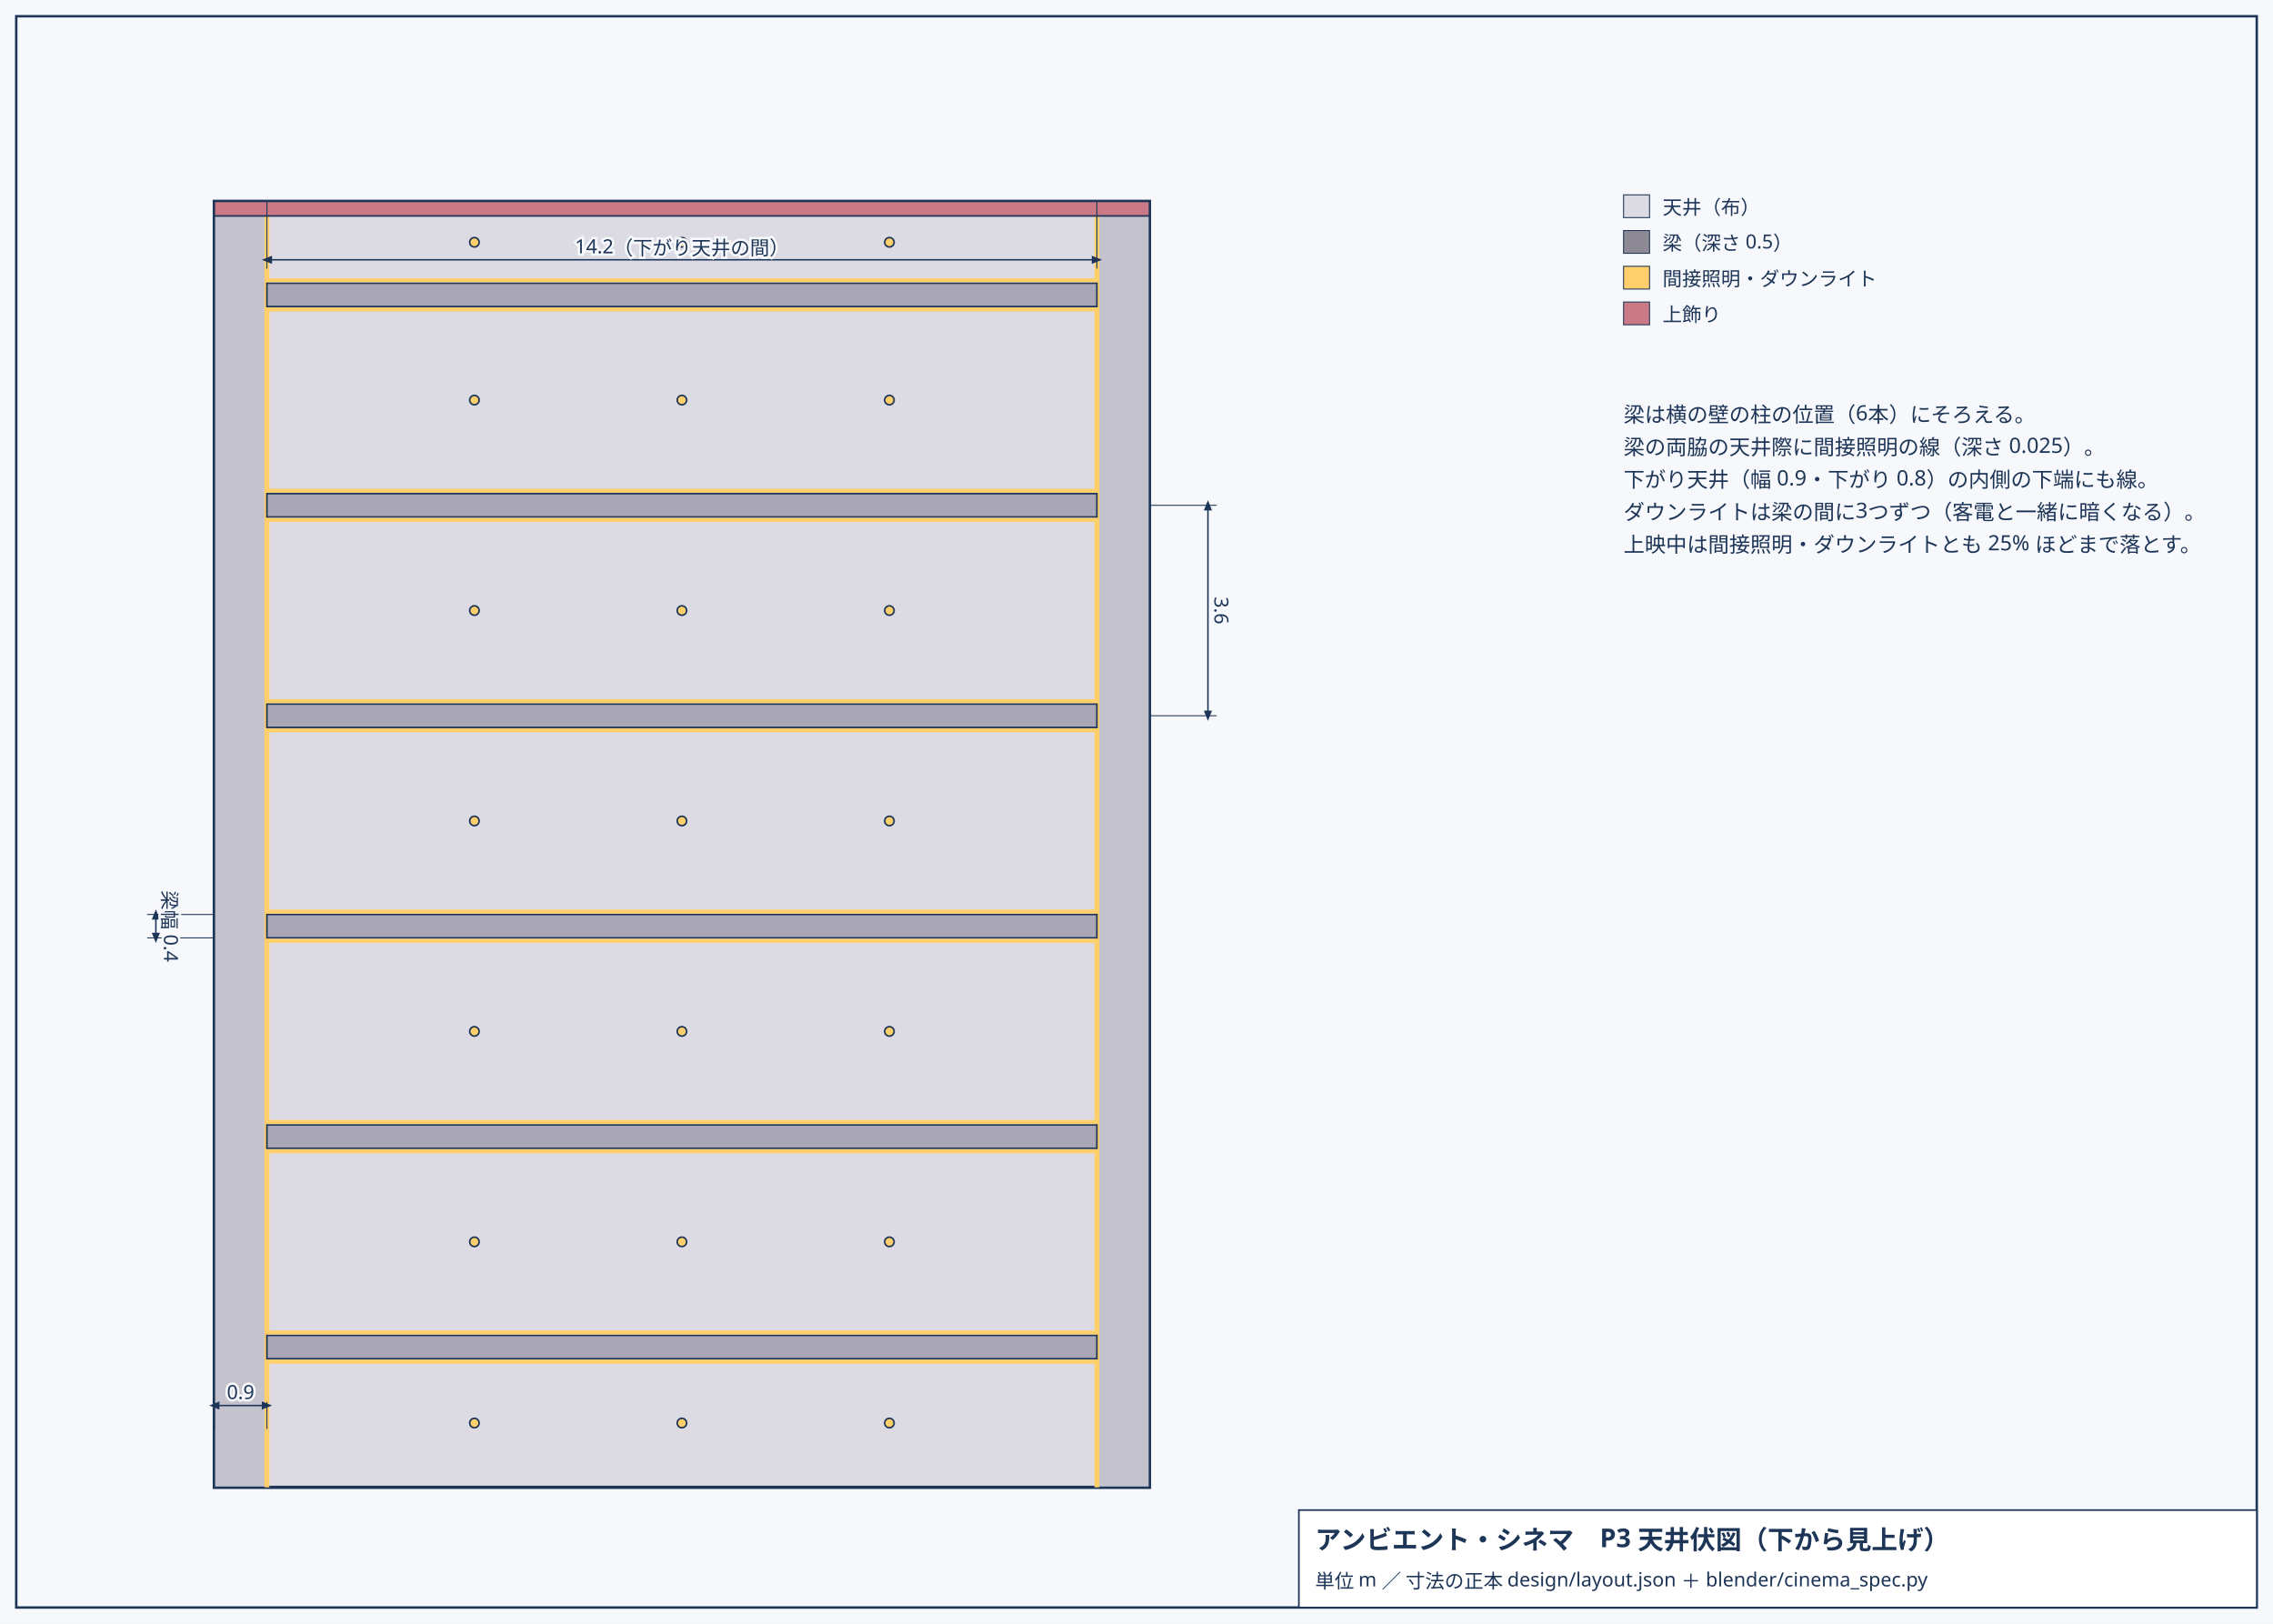
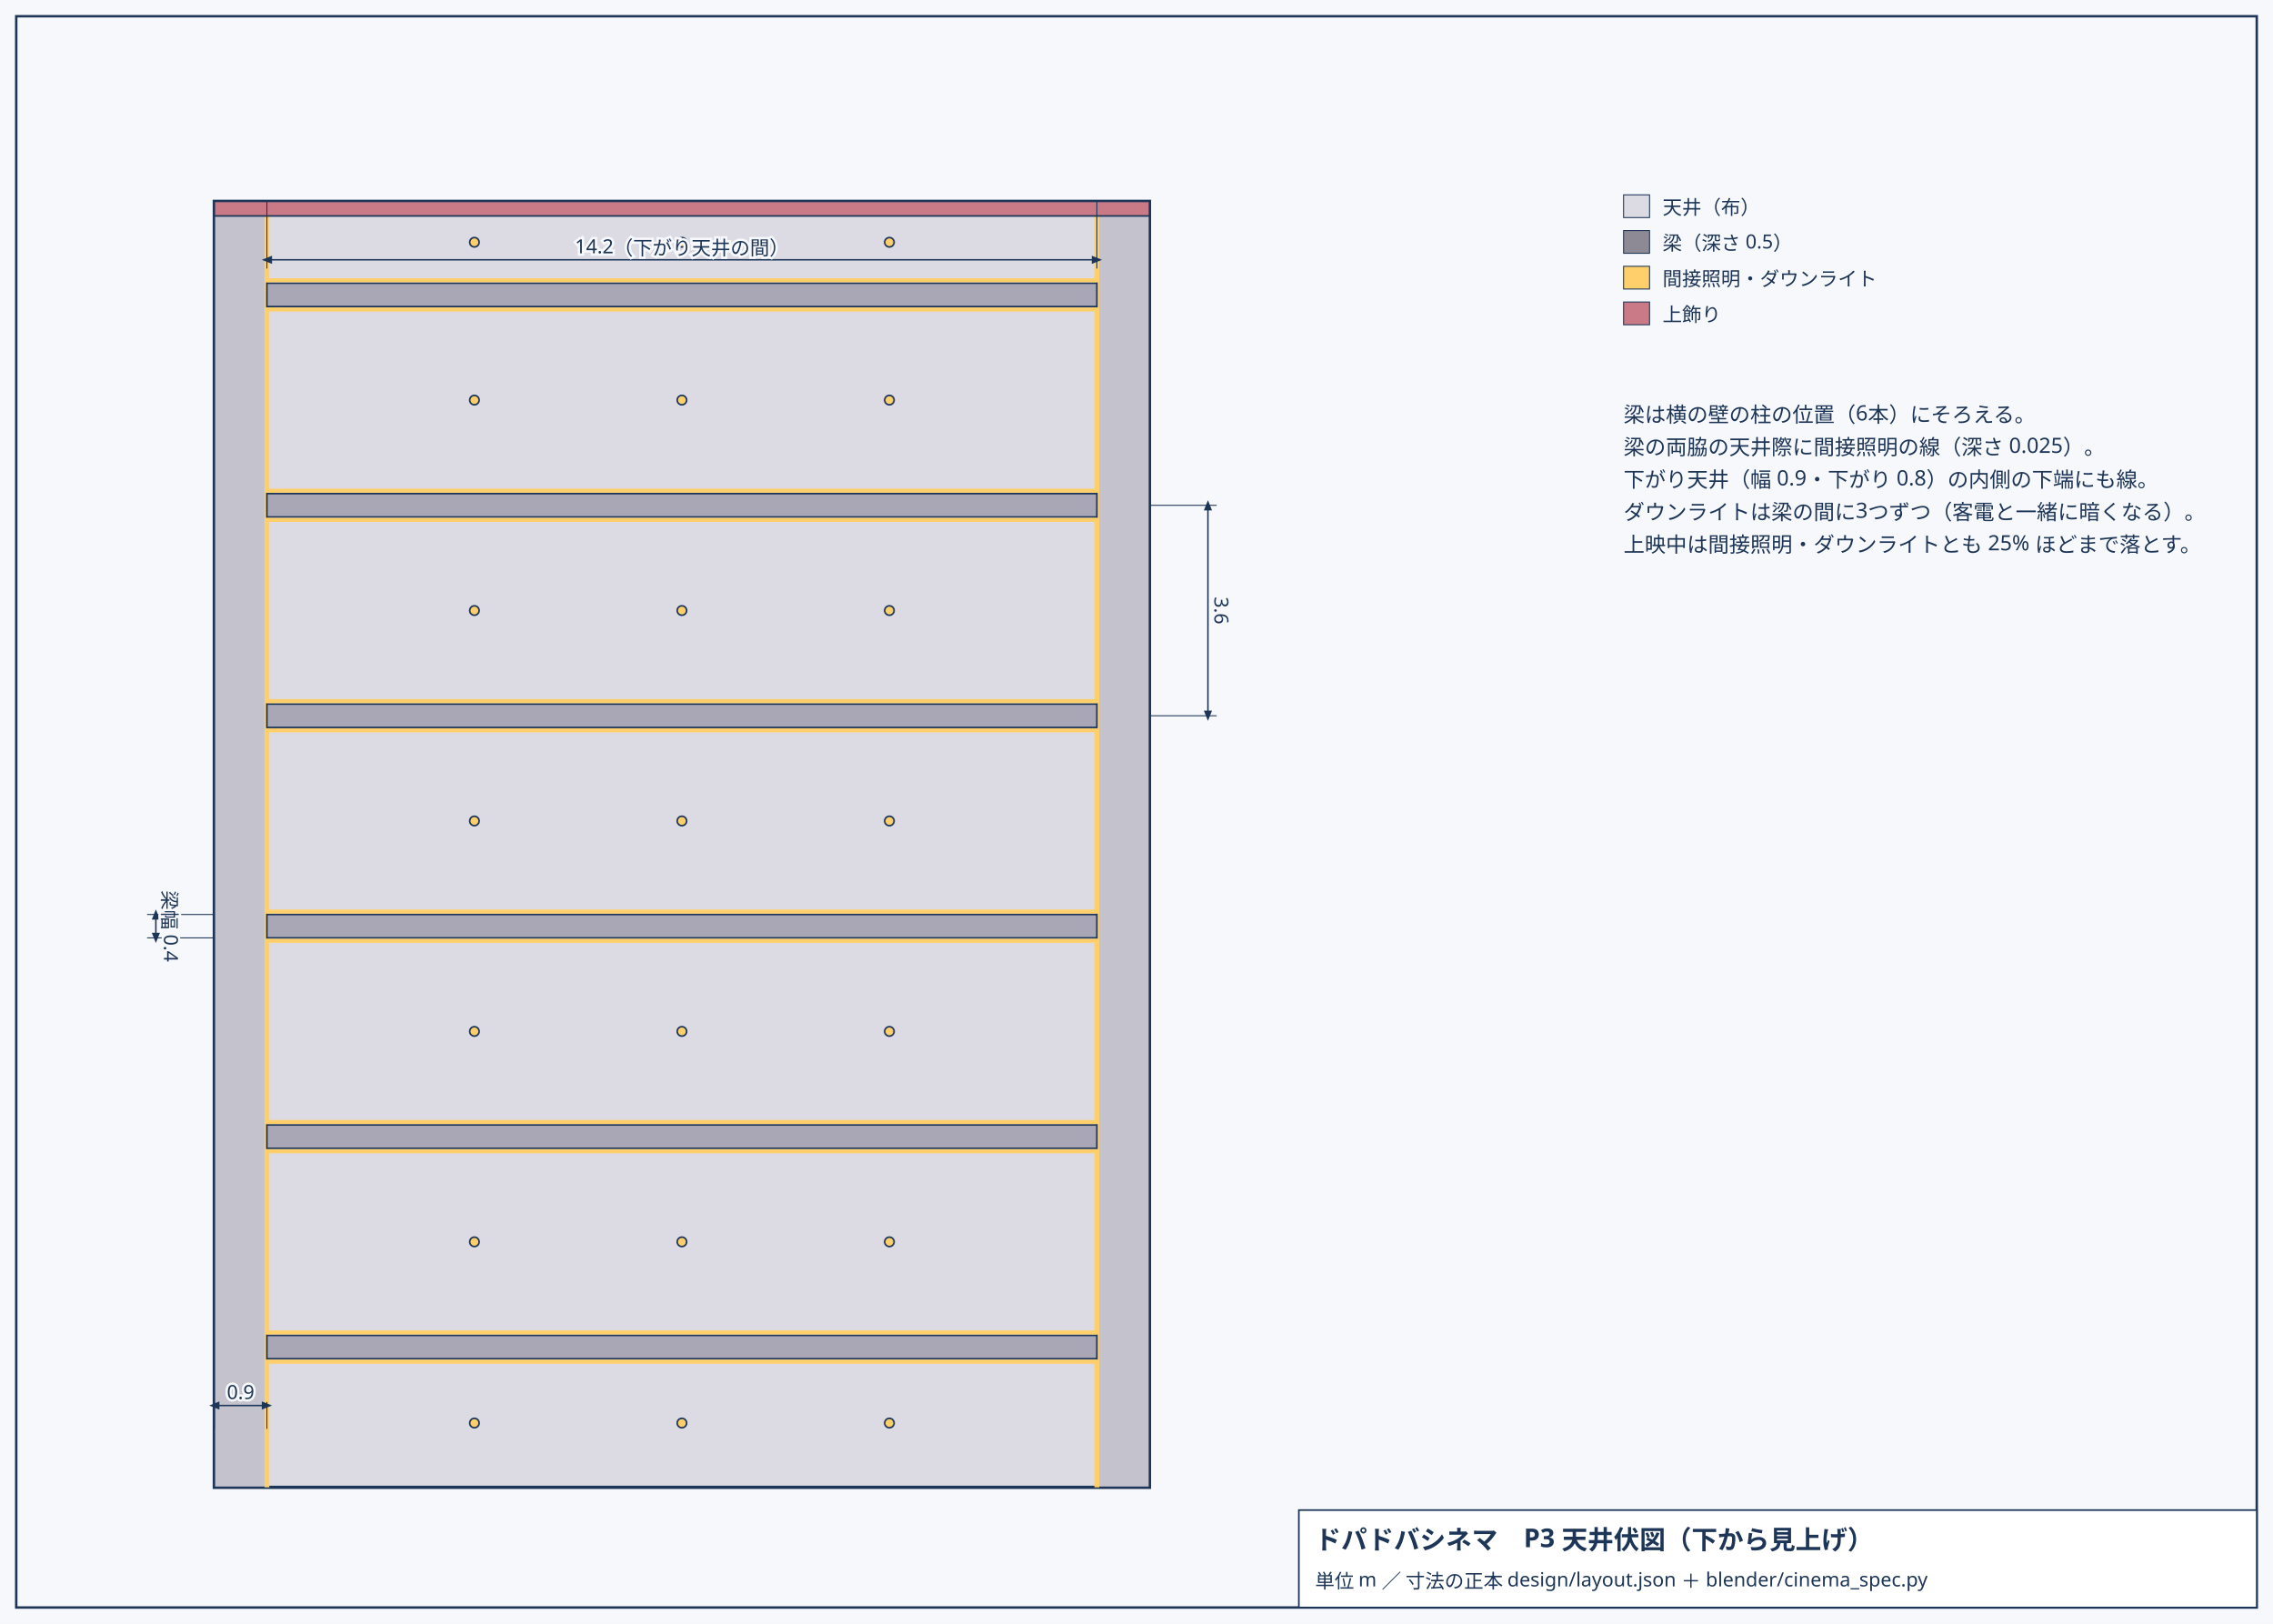
<svg xmlns="http://www.w3.org/2000/svg" viewBox="0 0 1400 1000" width="1400" height="1000" font-family="Noto Sans JP, Yu Gothic, Meiryo, sans-serif">
  <rect width="100%" height="100%" fill="#f7f8fb" />
  <defs>
    <marker id="a" viewBox="0 0 10 10" refX="5" refY="5" markerWidth="7" markerHeight="7" orient="auto-start-reverse">
      <path d="M0,1 L10,5 L0,9 z" fill="#1d3557" />
    </marker>
  </defs>
  <rect x="132.0" y="124.0" width="576.0" height="792.0" fill="#dcdbe3" fill-opacity="1" stroke="#1d3557" stroke-width="2" />
  <rect x="132.0" y="124.0" width="32.4" height="792.0" fill="#c4c2cd" fill-opacity="1" stroke="#1d3557" stroke-width="1" />
  <line x1="164.4" y1="124.0" x2="164.4" y2="916.0" stroke="#ffcf6b" stroke-width="3" />
  <rect x="675.6" y="124.0" width="32.4" height="792.0" fill="#c4c2cd" fill-opacity="1" stroke="#1d3557" stroke-width="1" />
  <line x1="675.6" y1="124.0" x2="675.6" y2="916.0" stroke="#ffcf6b" stroke-width="3" />
  <rect x="164.4" y="174.4" width="511.2" height="14.4" fill="#a9a6b6" fill-opacity="1" stroke="#1d3557" stroke-width="1" />
  <line x1="164.4" y1="172.6" x2="675.6" y2="172.6" stroke="#ffcf6b" stroke-width="2.5" />
  <line x1="164.4" y1="190.6" x2="675.6" y2="190.6" stroke="#ffcf6b" stroke-width="2.5" />
  <rect x="164.4" y="304.0" width="511.2" height="14.4" fill="#a9a6b6" fill-opacity="1" stroke="#1d3557" stroke-width="1" />
  <line x1="164.4" y1="302.2" x2="675.6" y2="302.2" stroke="#ffcf6b" stroke-width="2.5" />
  <line x1="164.4" y1="320.2" x2="675.6" y2="320.2" stroke="#ffcf6b" stroke-width="2.5" />
  <rect x="164.4" y="433.6" width="511.2" height="14.4" fill="#a9a6b6" fill-opacity="1" stroke="#1d3557" stroke-width="1" />
  <line x1="164.4" y1="431.8" x2="675.6" y2="431.8" stroke="#ffcf6b" stroke-width="2.5" />
  <line x1="164.4" y1="449.8" x2="675.6" y2="449.8" stroke="#ffcf6b" stroke-width="2.5" />
  <rect x="164.4" y="563.2" width="511.2" height="14.4" fill="#a9a6b6" fill-opacity="1" stroke="#1d3557" stroke-width="1" />
  <line x1="164.4" y1="561.4" x2="675.6" y2="561.4" stroke="#ffcf6b" stroke-width="2.5" />
  <line x1="164.4" y1="579.4" x2="675.6" y2="579.4" stroke="#ffcf6b" stroke-width="2.5" />
  <rect x="164.4" y="692.8" width="511.2" height="14.4" fill="#a9a6b6" fill-opacity="1" stroke="#1d3557" stroke-width="1" />
  <line x1="164.4" y1="691.0" x2="675.6" y2="691.0" stroke="#ffcf6b" stroke-width="2.5" />
  <line x1="164.4" y1="709.0" x2="675.6" y2="709.0" stroke="#ffcf6b" stroke-width="2.5" />
  <rect x="164.4" y="822.4" width="511.2" height="14.4" fill="#a9a6b6" fill-opacity="1" stroke="#1d3557" stroke-width="1" />
  <line x1="164.4" y1="820.6" x2="675.6" y2="820.6" stroke="#ffcf6b" stroke-width="2.5" />
  <line x1="164.4" y1="838.6" x2="675.6" y2="838.6" stroke="#ffcf6b" stroke-width="2.5" />
  <circle cx="292.2" cy="149.2" r="2.9" fill="#ffcf6b" stroke="#1d3557" stroke-width="1" />
  <circle cx="420.0" cy="149.2" r="2.9" fill="#ffcf6b" stroke="#1d3557" stroke-width="1" />
  <circle cx="547.8" cy="149.2" r="2.9" fill="#ffcf6b" stroke="#1d3557" stroke-width="1" />
  <circle cx="292.2" cy="246.4" r="2.9" fill="#ffcf6b" stroke="#1d3557" stroke-width="1" />
  <circle cx="420.0" cy="246.4" r="2.9" fill="#ffcf6b" stroke="#1d3557" stroke-width="1" />
  <circle cx="547.8" cy="246.4" r="2.9" fill="#ffcf6b" stroke="#1d3557" stroke-width="1" />
  <circle cx="292.2" cy="376.0" r="2.9" fill="#ffcf6b" stroke="#1d3557" stroke-width="1" />
  <circle cx="420.0" cy="376.0" r="2.9" fill="#ffcf6b" stroke="#1d3557" stroke-width="1" />
  <circle cx="547.8" cy="376.0" r="2.9" fill="#ffcf6b" stroke="#1d3557" stroke-width="1" />
  <circle cx="292.2" cy="505.6" r="2.9" fill="#ffcf6b" stroke="#1d3557" stroke-width="1" />
  <circle cx="420.0" cy="505.6" r="2.9" fill="#ffcf6b" stroke="#1d3557" stroke-width="1" />
  <circle cx="547.8" cy="505.6" r="2.9" fill="#ffcf6b" stroke="#1d3557" stroke-width="1" />
  <circle cx="292.2" cy="635.2" r="2.9" fill="#ffcf6b" stroke="#1d3557" stroke-width="1" />
  <circle cx="420.0" cy="635.2" r="2.9" fill="#ffcf6b" stroke="#1d3557" stroke-width="1" />
  <circle cx="547.8" cy="635.2" r="2.9" fill="#ffcf6b" stroke="#1d3557" stroke-width="1" />
  <circle cx="292.2" cy="764.8" r="2.9" fill="#ffcf6b" stroke="#1d3557" stroke-width="1" />
  <circle cx="420.0" cy="764.8" r="2.9" fill="#ffcf6b" stroke="#1d3557" stroke-width="1" />
  <circle cx="547.8" cy="764.8" r="2.9" fill="#ffcf6b" stroke="#1d3557" stroke-width="1" />
  <circle cx="292.2" cy="876.4" r="2.9" fill="#ffcf6b" stroke="#1d3557" stroke-width="1" />
  <circle cx="420.0" cy="876.4" r="2.9" fill="#ffcf6b" stroke="#1d3557" stroke-width="1" />
  <circle cx="547.8" cy="876.4" r="2.9" fill="#ffcf6b" stroke="#1d3557" stroke-width="1" />
  <rect x="132.0" y="124.0" width="576.0" height="9.0" fill="#c97a86" fill-opacity="1" stroke="#1d3557" stroke-width="1" />
  <line x1="164.4" y1="124.0" x2="164.4" y2="165.4" stroke="#1d3557" stroke-width="0.6" />
  <line x1="675.6" y1="124.0" x2="675.6" y2="165.4" stroke="#1d3557" stroke-width="0.6" />
  <line x1="164.4" y1="160.0" x2="675.6" y2="160.0" stroke="#1d3557" stroke-width="0.9" marker-start="url(#a)" marker-end="url(#a)" />
  <text x="420.0" y="156.0" font-size="12" text-anchor="middle" fill="#1d3557" transform="rotate(0.0 420.0 160.0)" paint-order="stroke" stroke="#f7f8fb" stroke-width="3">14.2（下がり天井の間）</text>
  <line x1="708.0" y1="311.2" x2="749.4" y2="311.2" stroke="#1d3557" stroke-width="0.6" />
  <line x1="708.0" y1="440.8" x2="749.4" y2="440.8" stroke="#1d3557" stroke-width="0.6" />
  <line x1="744.0" y1="311.2" x2="744.0" y2="440.8" stroke="#1d3557" stroke-width="0.9" marker-start="url(#a)" marker-end="url(#a)" />
  <text x="744.0" y="372.0" font-size="12" text-anchor="middle" fill="#1d3557" transform="rotate(90.0 744.0 376.0)" paint-order="stroke" stroke="#f7f8fb" stroke-width="3">3.6</text>
  <line x1="132.0" y1="563.2" x2="90.6" y2="563.2" stroke="#1d3557" stroke-width="0.6" />
  <line x1="132.0" y1="577.6" x2="90.6" y2="577.6" stroke="#1d3557" stroke-width="0.6" />
  <line x1="96.0" y1="563.2" x2="96.0" y2="577.6" stroke="#1d3557" stroke-width="0.9" marker-start="url(#a)" marker-end="url(#a)" />
  <text x="96.0" y="566.4" font-size="12" text-anchor="middle" fill="#1d3557" transform="rotate(90.0 96.0 570.4)" paint-order="stroke" stroke="#f7f8fb" stroke-width="3">梁幅 0.4</text>
  <line x1="132.0" y1="880.0" x2="132.0" y2="863.4" stroke="#1d3557" stroke-width="0.6" />
  <line x1="164.4" y1="880.0" x2="164.4" y2="863.4" stroke="#1d3557" stroke-width="0.6" />
  <line x1="132.0" y1="865.6" x2="164.4" y2="865.6" stroke="#1d3557" stroke-width="0.9" marker-start="url(#a)" marker-end="url(#a)" />
  <text x="148.2" y="861.6" font-size="12" text-anchor="middle" fill="#1d3557" transform="rotate(0.0 148.2 865.6)" paint-order="stroke" stroke="#f7f8fb" stroke-width="3">0.9</text>
  <rect x="1000" y="120" width="16" height="14" fill="#dcdbe3" stroke="#1d3557" stroke-width="0.6" />
  <text x="1024.0" y="132.0" font-size="12" text-anchor="start" fill="#1d3557" font-weight="normal">天井（布）</text>
  <rect x="1000" y="142" width="16" height="14" fill="#8d8a96" stroke="#1d3557" stroke-width="0.6" />
  <text x="1024.0" y="154.0" font-size="12" text-anchor="start" fill="#1d3557" font-weight="normal">梁（深さ 0.5）</text>
  <rect x="1000" y="164" width="16" height="14" fill="#ffcf6b" stroke="#1d3557" stroke-width="0.6" />
  <text x="1024.0" y="176.0" font-size="12" text-anchor="start" fill="#1d3557" font-weight="normal">間接照明・ダウンライト</text>
  <rect x="1000" y="186" width="16" height="14" fill="#c97a86" stroke="#1d3557" stroke-width="0.6" />
  <text x="1024.0" y="198.0" font-size="12" text-anchor="start" fill="#1d3557" font-weight="normal">上飾り</text>
  <text x="1000.0" y="260.0" font-size="13" text-anchor="start" fill="#1d3557" font-weight="normal">梁は横の壁の柱の位置（6本）にそろえる。</text>
  <text x="1000.0" y="280.0" font-size="13" text-anchor="start" fill="#1d3557" font-weight="normal">梁の両脇の天井際に間接照明の線（深さ 0.025）。</text>
  <text x="1000.0" y="300.0" font-size="13" text-anchor="start" fill="#1d3557" font-weight="normal">下がり天井（幅 0.9・下がり 0.8）の内側の下端にも線。</text>
  <text x="1000.0" y="320.0" font-size="13" text-anchor="start" fill="#1d3557" font-weight="normal">ダウンライトは梁の間に3つずつ（客電と一緒に暗くなる）。</text>
  <text x="1000.0" y="340.0" font-size="13" text-anchor="start" fill="#1d3557" font-weight="normal">上映中は間接照明・ダウンライトとも 25% ほどまで落とす。</text>
  <rect x="10" y="10" width="1380" height="980" fill="none" stroke="#1d3557" stroke-width="1.5" />
  <rect x="800" y="930" width="590" height="60" fill="#fff" stroke="#1d3557" />
-   <text x="810" y="954" font-size="16" fill="#1d3557" font-weight="bold">アンビエント・シネマ　P3 天井伏図（下から見上げ）</text>
+   <text x="810" y="954" font-size="16" fill="#1d3557" font-weight="bold">ドパドバシネマ　P3 天井伏図（下から見上げ）</text>
  <text x="810" y="978" font-size="12" fill="#1d3557">単位 m ／ 寸法の正本 design/layout.json ＋ blender/cinema_spec.py</text>
</svg>
